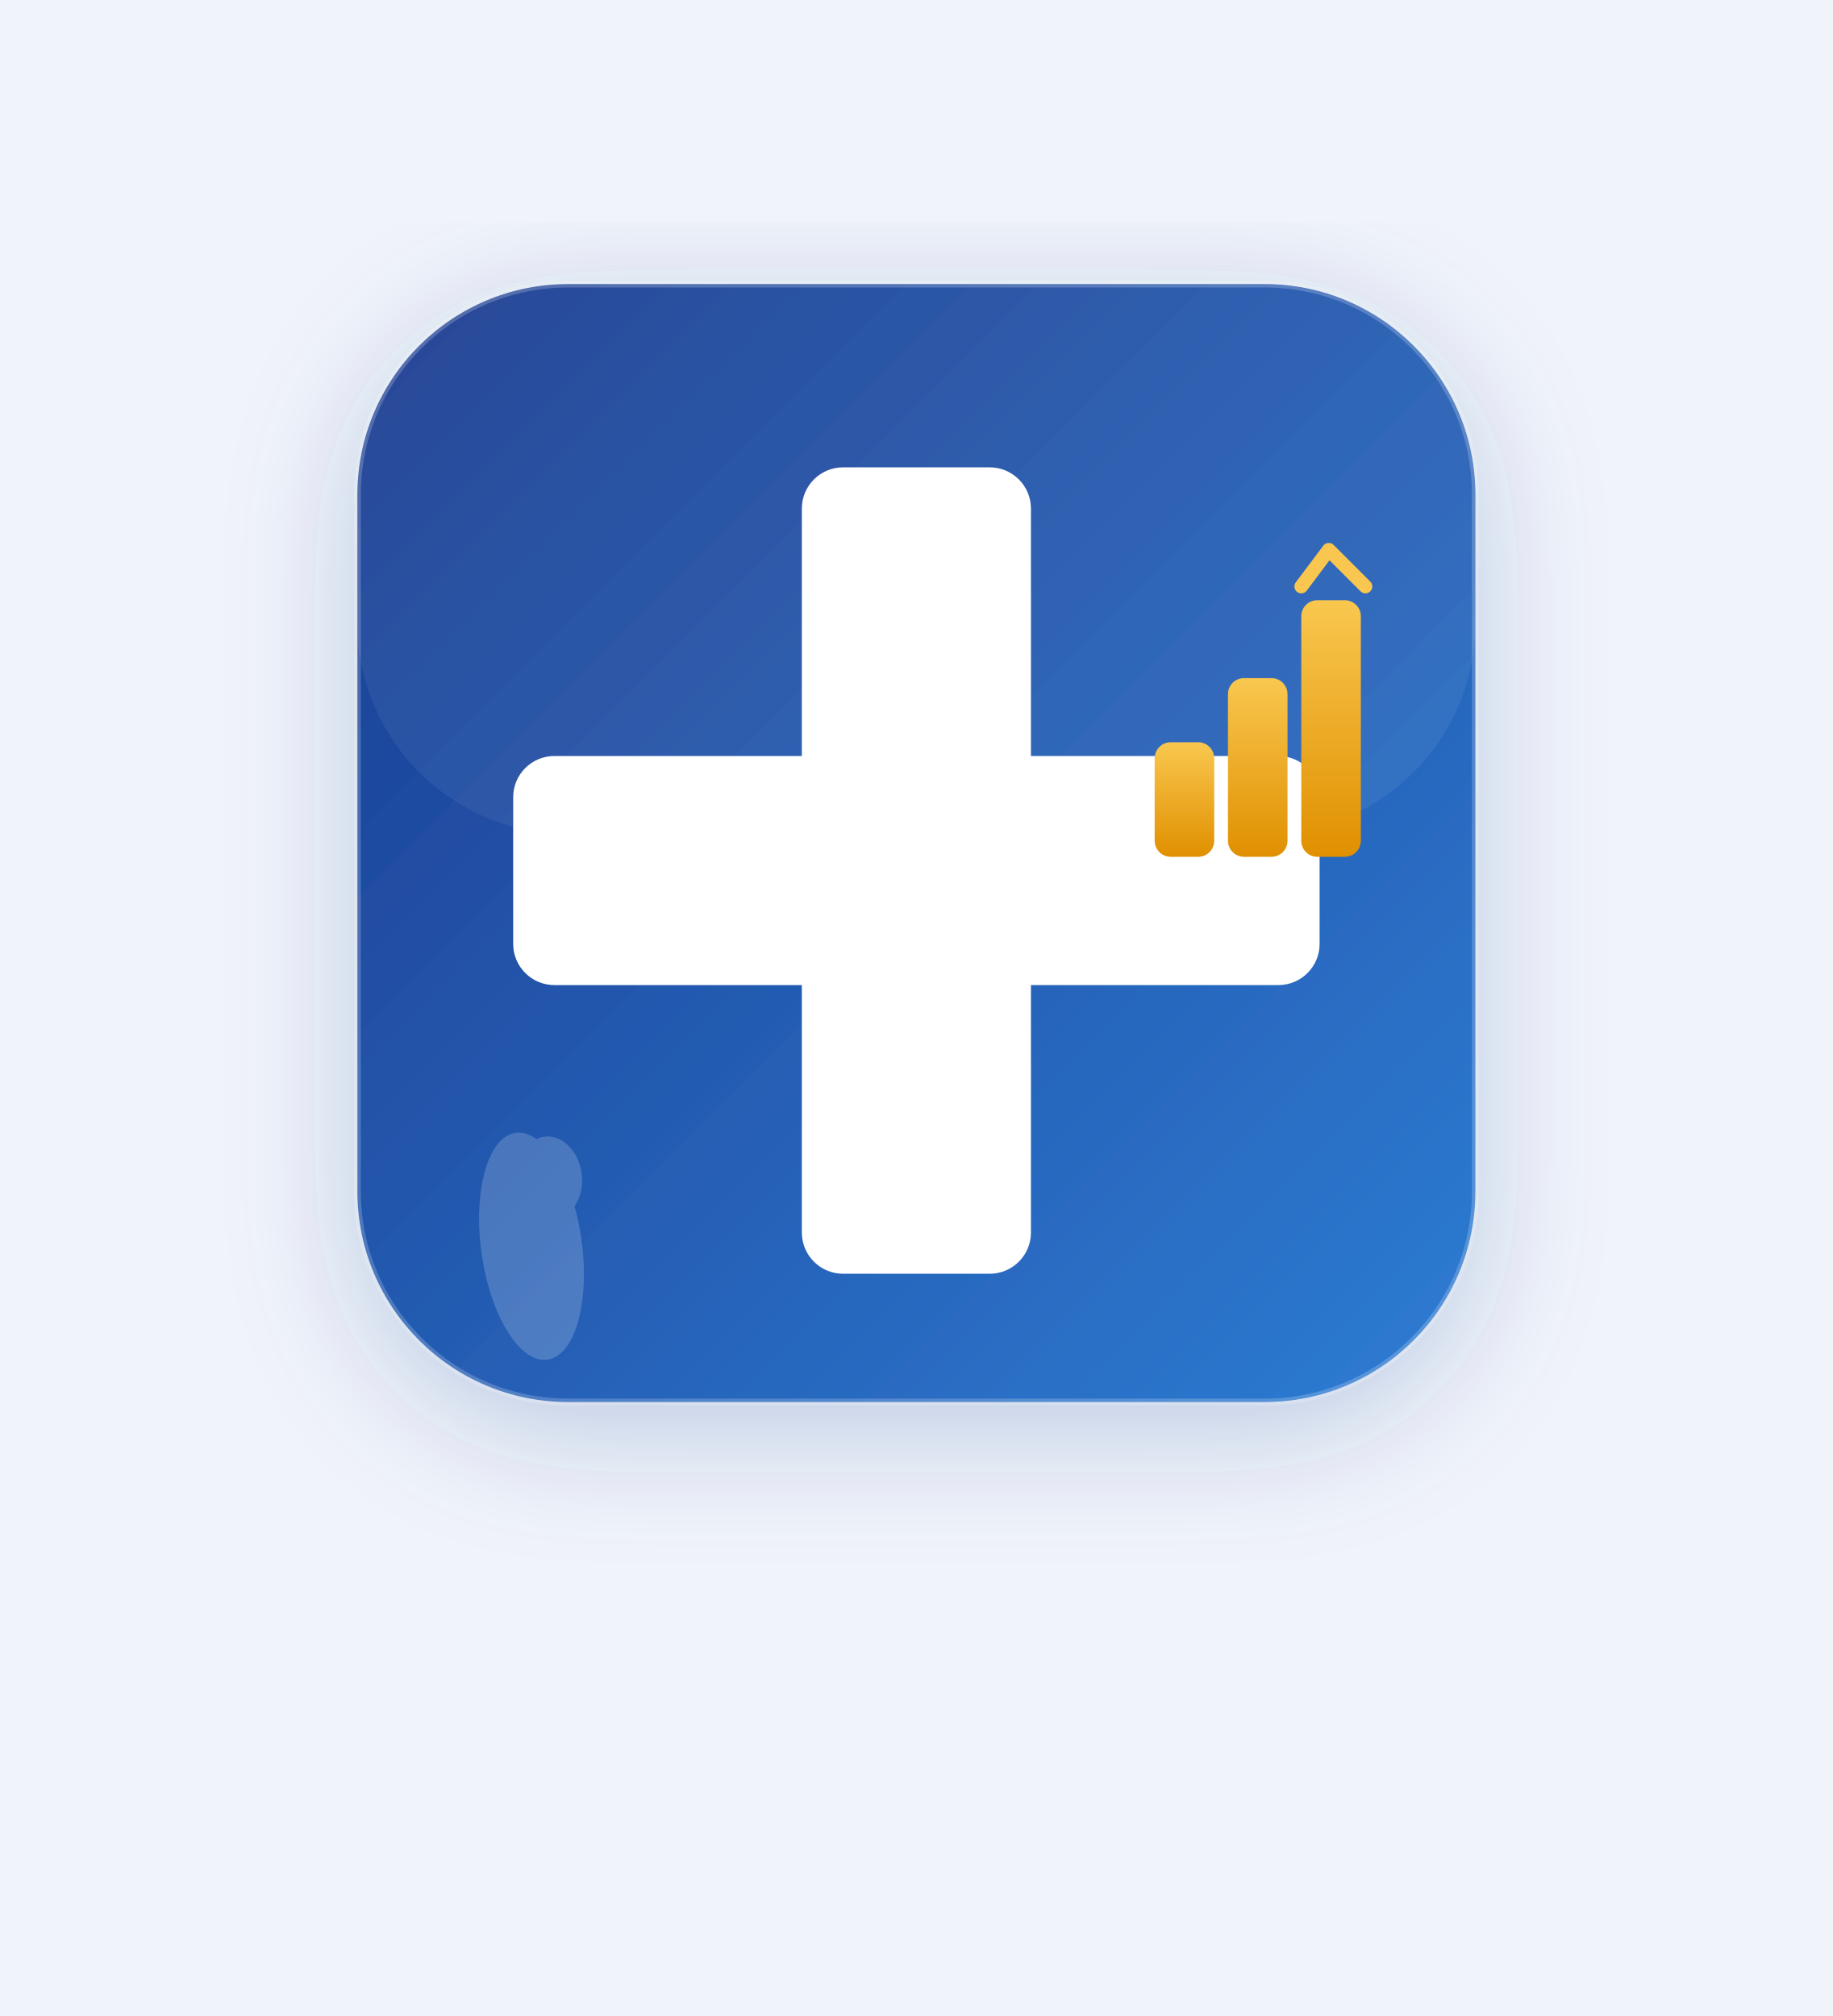
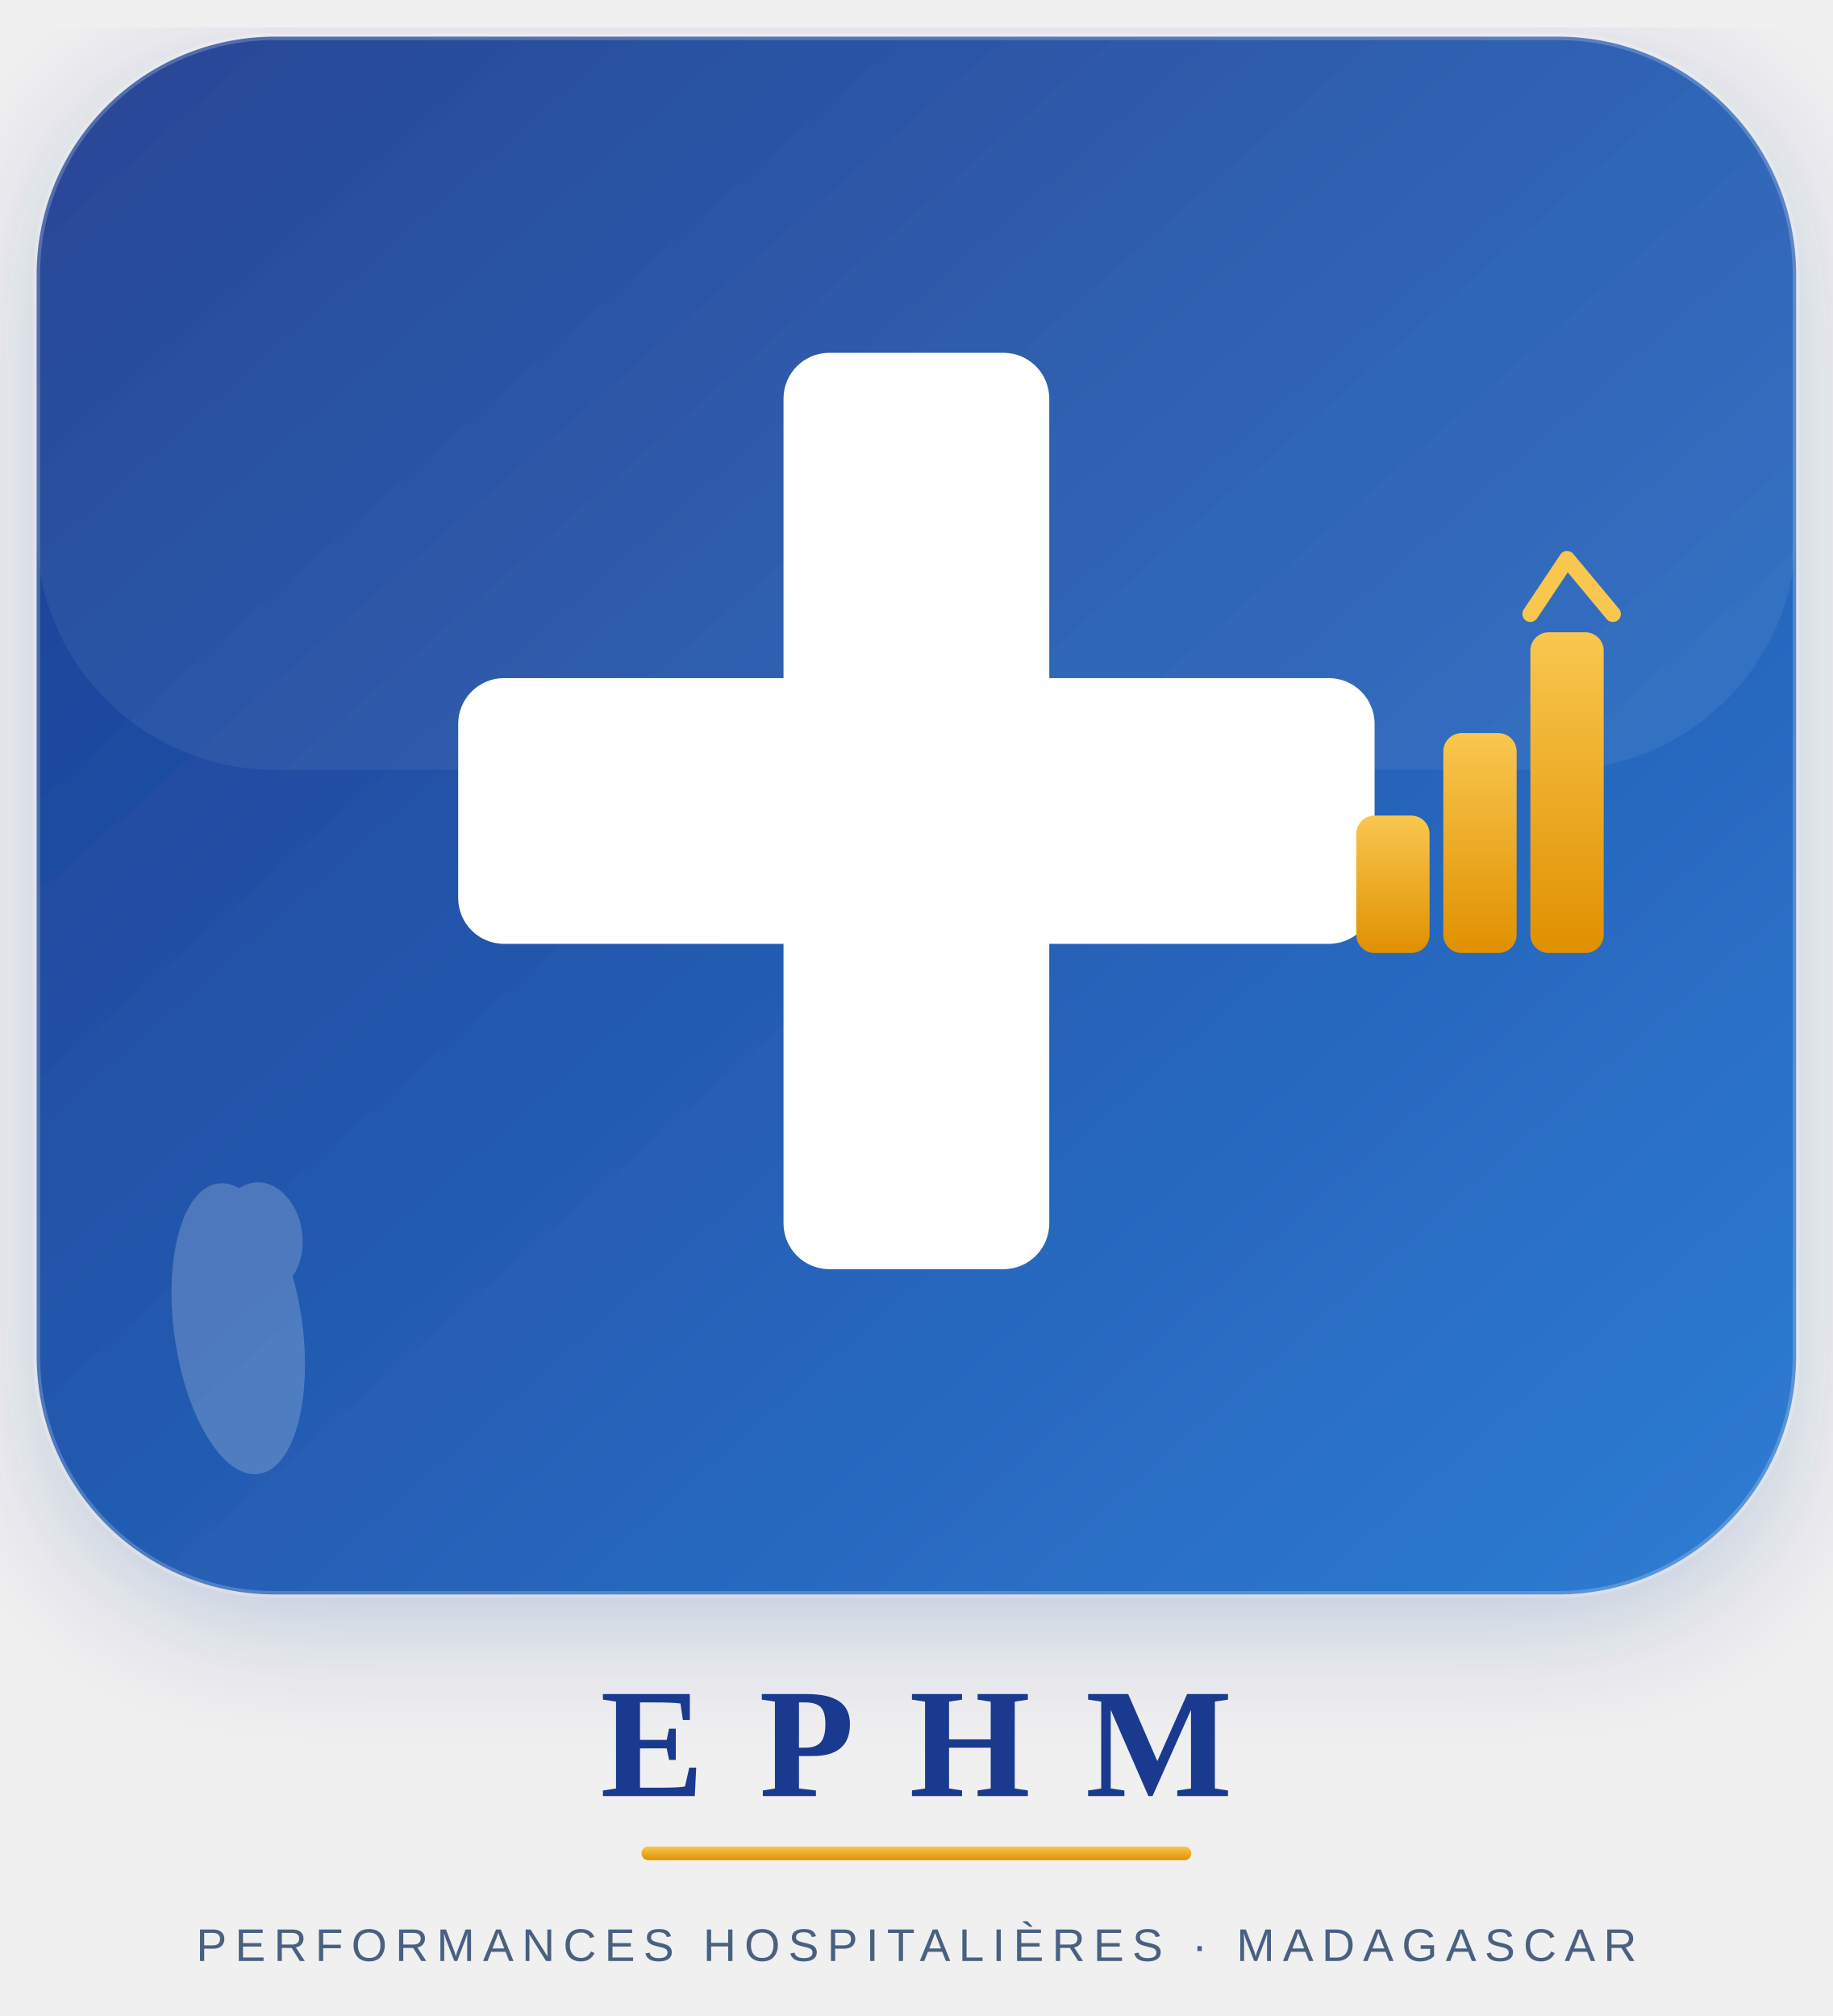
<svg xmlns="http://www.w3.org/2000/svg" viewBox="0 0 400 440" width="400" height="440" role="img" aria-label="Logo EPHM — Évaluation des Performances Hospitalières à Madagascar">
  <defs>
    <linearGradient id="badgeGrad" x1="0%" y1="0%" x2="100%" y2="100%">
      <stop offset="0%" stop-color="#1A3A8F" />
      <stop offset="100%" stop-color="#2E7DD4" />
    </linearGradient>
    <linearGradient id="goldGrad" x1="0%" y1="100%" x2="0%" y2="0%">
      <stop offset="0%" stop-color="#E09000" />
      <stop offset="100%" stop-color="#F9C74F" />
    </linearGradient>
    <filter id="shadow" x="-12%" y="-8%" width="124%" height="124%">
      <feDropShadow dx="0" dy="6" stdDeviation="14" flood-color="#1A3A8F" flood-opacity="0.22" />
    </filter>
    <clipPath id="badgeClip">
-       <rect x="78" y="62" width="244" height="244" rx="46" />
+       <rect x="8" y="8" width="384" height="340" rx="52" />
    </clipPath>
  </defs>
-   <rect width="400" height="440" fill="#F0F4FA" />
-   <rect x="78" y="62" width="244" height="244" rx="46" fill="url(#badgeGrad)" filter="url(#shadow)" />
-   <rect x="78" y="62" width="244" height="120" rx="46" fill="white" opacity="0.06" clip-path="url(#badgeClip)" />
-   <rect x="112" y="165" width="176" height="50" rx="9" fill="white" />
-   <rect x="175" y="102" width="50" height="176" rx="9" fill="white" />
-   <rect x="252" y="162" width="13" height="25" rx="3.5" fill="url(#goldGrad)" />
-   <rect x="268" y="148" width="13" height="39" rx="3.5" fill="url(#goldGrad)" />
-   <rect x="284" y="131" width="13" height="56" rx="3.5" fill="url(#goldGrad)" />
-   <polyline points="284,128 290,120 298,128" fill="none" stroke="#F9C74F" stroke-width="3" stroke-linecap="round" stroke-linejoin="round" />
-   <g clip-path="url(#badgeClip)" opacity="0.18">
-     <ellipse cx="116" cy="272" rx="11" ry="25" fill="white" transform="rotate(-8, 116, 272)" />
-     <ellipse cx="120" cy="257" rx="7" ry="9" fill="white" transform="rotate(-8, 120, 257)" />
+   <rect x="8" y="8" width="384" height="340" rx="52" fill="url(#badgeGrad)" filter="url(#shadow)" />
+   <rect x="8" y="8" width="384" height="160" rx="52" fill="white" opacity="0.06" clip-path="url(#badgeClip)" />
+   <rect x="100" y="148" width="200" height="58" rx="10" fill="white" />
+   <rect x="171" y="77" width="58" height="200" rx="10" fill="white" />
+   <rect x="296" y="178" width="16" height="30" rx="4" fill="url(#goldGrad)" />
+   <rect x="315" y="160" width="16" height="48" rx="4" fill="url(#goldGrad)" />
+   <rect x="334" y="138" width="16" height="70" rx="4" fill="url(#goldGrad)" />
+   <polyline points="334,134 342,122 352,134" fill="none" stroke="#F9C74F" stroke-width="3.5" stroke-linecap="round" stroke-linejoin="round" />
+   <g clip-path="url(#badgeClip)" opacity="0.2">
+     <ellipse cx="52" cy="290" rx="14" ry="32" fill="white" transform="rotate(-8, 52, 290)" />
+     <ellipse cx="57" cy="270" rx="9" ry="12" fill="white" transform="rotate(-8, 57, 270)" />
  </g>
-   <rect x="78" y="62" width="244" height="244" rx="46" fill="none" stroke="white" stroke-width="1.5" opacity="0.2" />
+   <rect x="8" y="8" width="384" height="340" rx="52" fill="none" stroke="white" stroke-width="1.5" opacity="0.2" />
+   <text x="200" y="392" text-anchor="middle" font-size="34" letter-spacing="12" fill="#1A3A8F" font-family="Georgia, 'Times New Roman', serif" font-weight="700">EPHM</text>
+   <rect x="140" y="403" width="120" height="3" rx="1.5" fill="url(#goldGrad)" />
+   <text x="200" y="428" text-anchor="middle" font-size="10" letter-spacing="1.8" fill="#4A6080" font-family="Arial, sans-serif">PERFORMANCES HOSPITALIÈRES · MADAGASCAR</text>
</svg>
